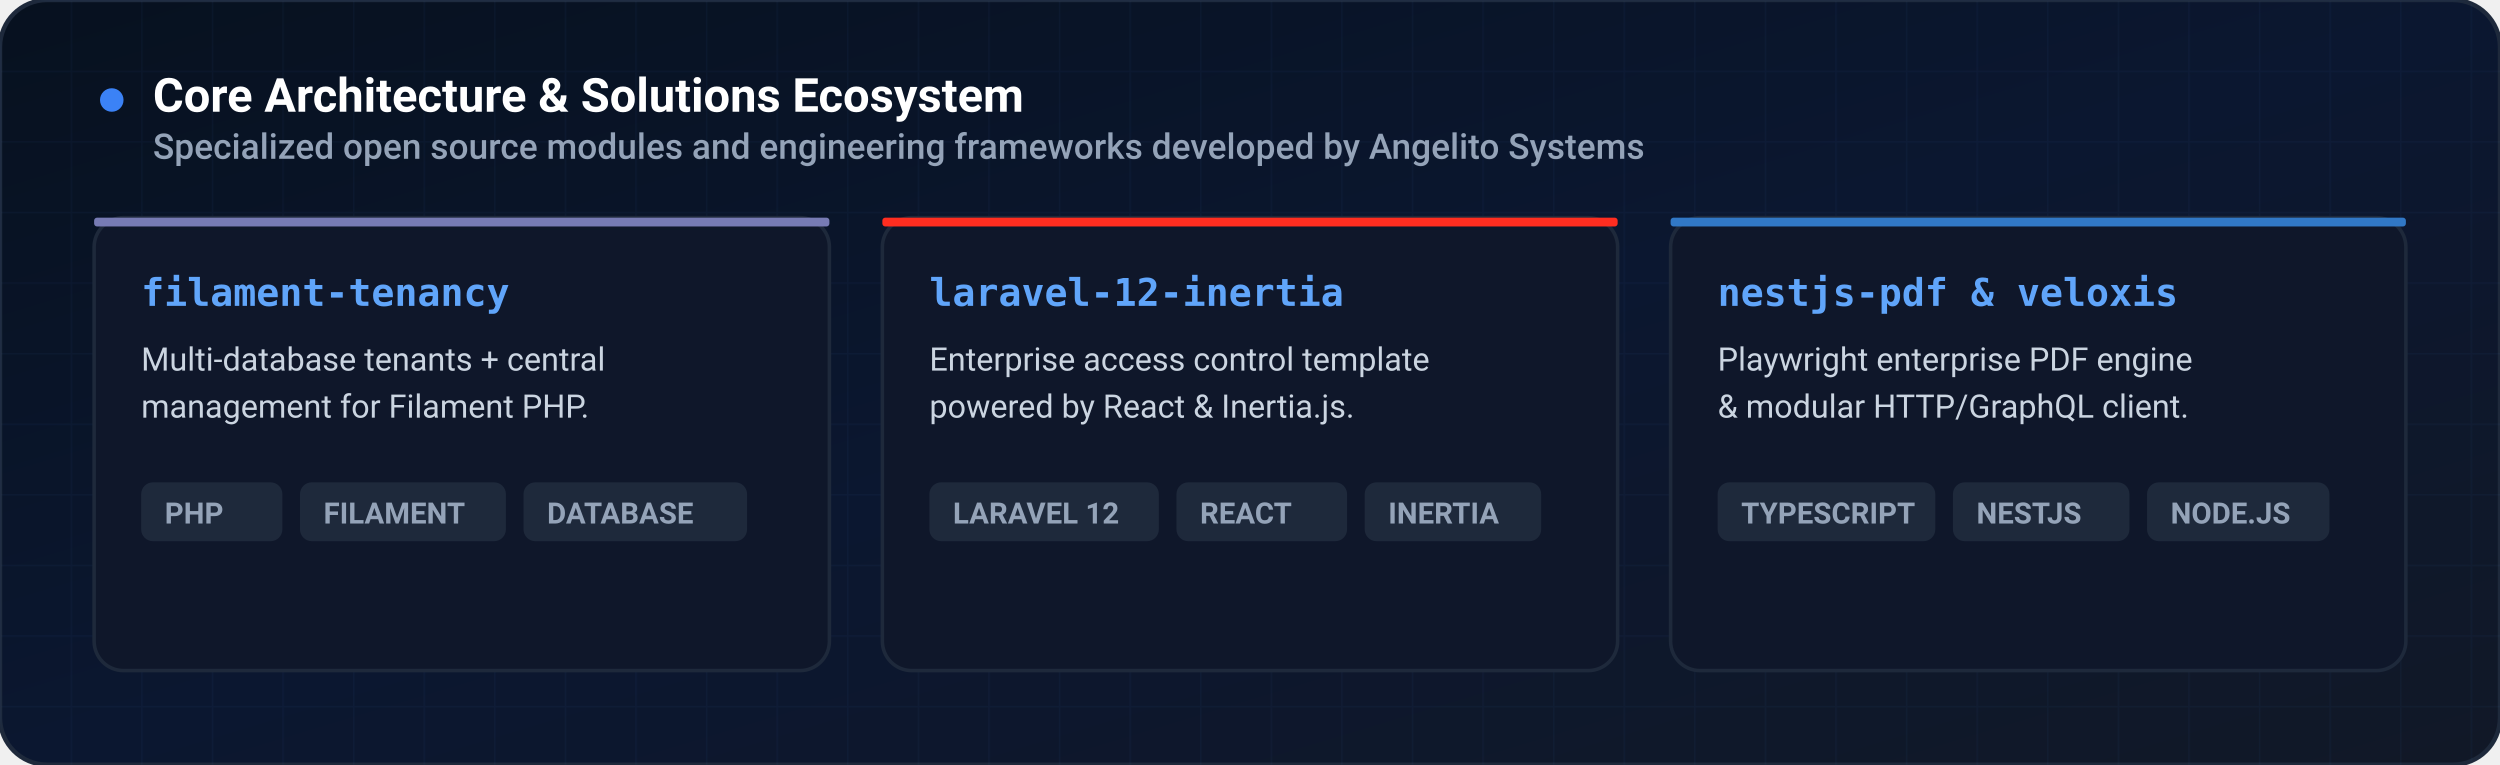
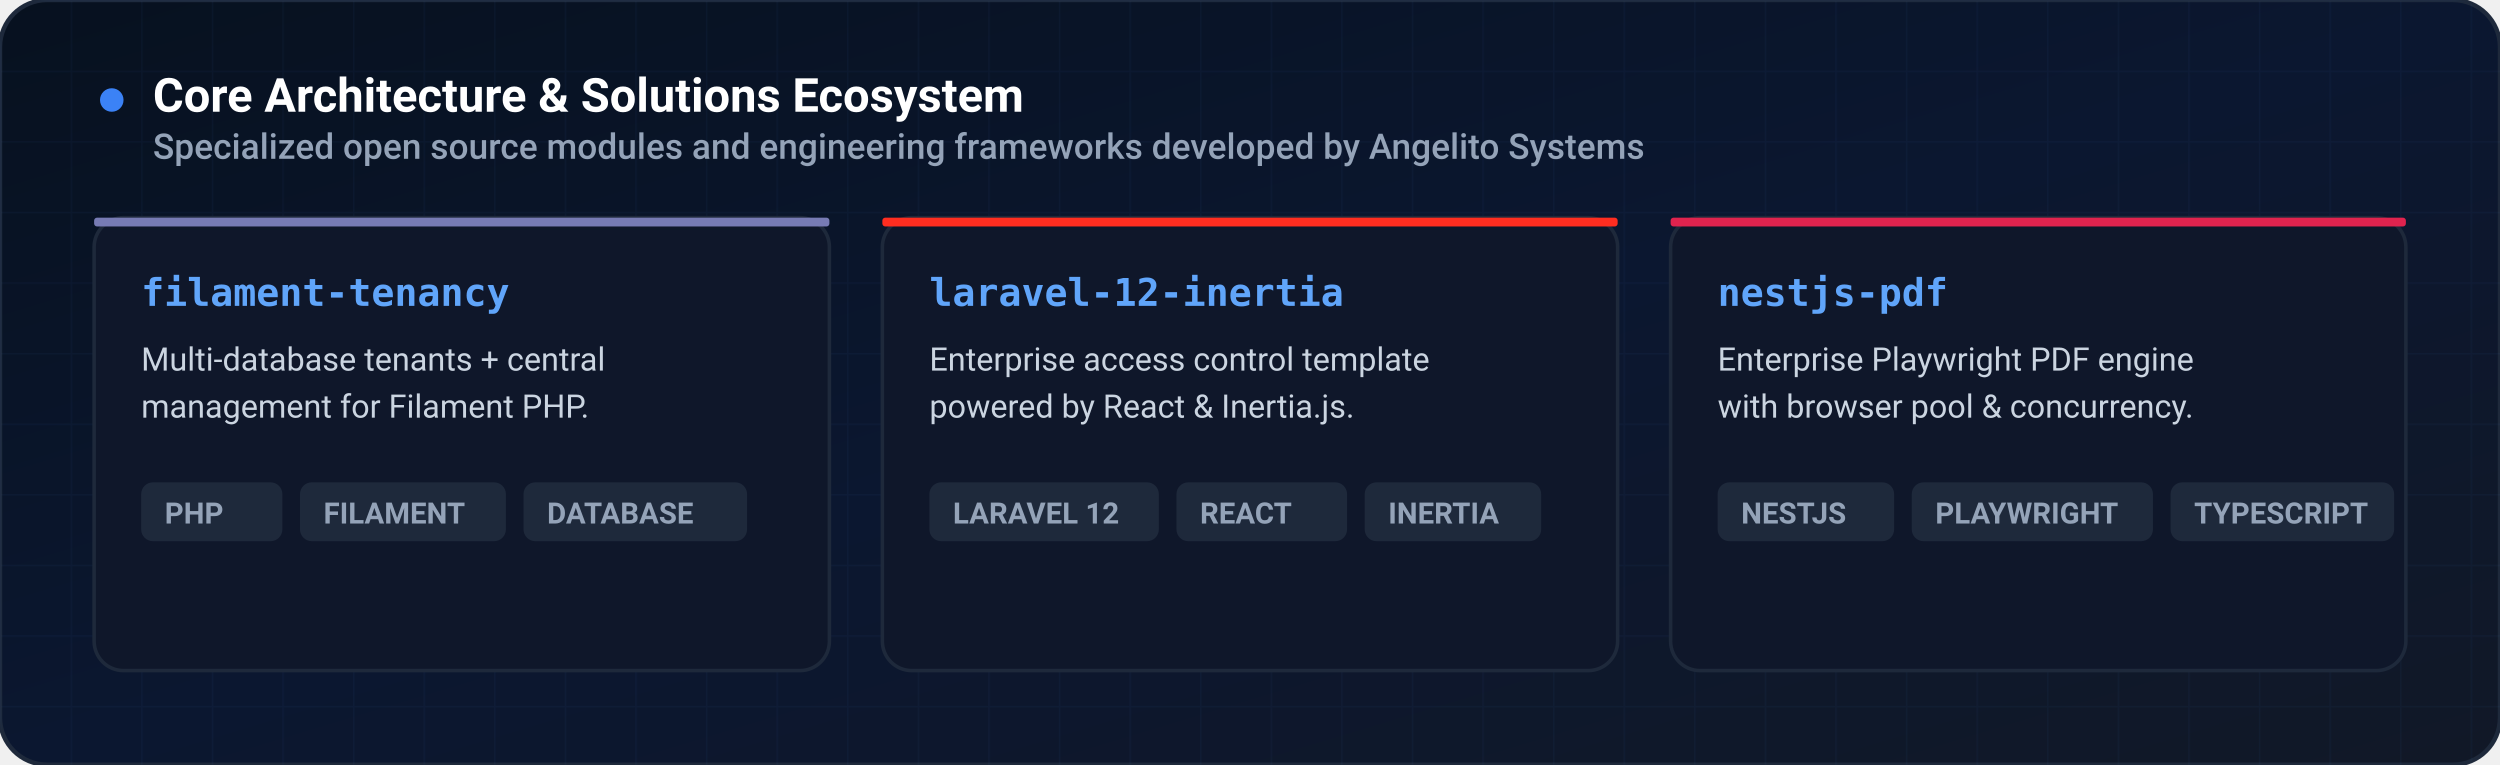
<svg xmlns="http://www.w3.org/2000/svg" viewBox="0 0 850 260" width="100%" height="auto">
  <defs>
    <linearGradient id="ecoBg" x1="0%" y1="0%" x2="100%" y2="100%">
      <stop offset="0%" stop-color="#07111F" />
      <stop offset="50%" stop-color="#0B1730" />
      <stop offset="100%" stop-color="#111827" />
    </linearGradient>
    <linearGradient id="brandGrad" x1="0%" y1="0%" x2="100%" y2="0%">
      <stop offset="0%" stop-color="#2563EB" />
      <stop offset="100%" stop-color="#60A5FA" />
    </linearGradient>
    <pattern id="ecoGrid" width="24" height="24" patternUnits="userSpaceOnUse">
      <path d="M 24 0 L 0 0 0 24" fill="none" stroke="#60A5FA" stroke-opacity="0.04" stroke-width="1" />
    </pattern>
  </defs>
  <style>
    .eco-title { font-family: -apple-system, BlinkMacSystemFont, 'Segoe UI', Roboto, Helvetica, Arial, sans-serif; font-size: 16px; font-weight: 700; fill: #FFFFFF; }
    .eco-subtitle { font-family: -apple-system, BlinkMacSystemFont, 'Segoe UI', Roboto, Helvetica, Arial, sans-serif; font-size: 12px; font-weight: 500; fill: #94A3B8; }
    .repo-name { font-family: 'JetBrains Mono', 'Fira Code', monospace; font-size: 13px; font-weight: 700; fill: #60A5FA; }
    .repo-desc { font-family: -apple-system, BlinkMacSystemFont, 'Segoe UI', Roboto, Helvetica, Arial, sans-serif; font-size: 11px; fill: #CBD5E1; }
    .repo-tag { font-family: -apple-system, BlinkMacSystemFont, 'Segoe UI', Roboto, Helvetica, Arial, sans-serif; font-size: 10px; font-weight: 600; fill: #94A3B8; }
  </style>
  <rect width="850" height="260" rx="16" fill="url(#ecoBg)" stroke="#1E293B" stroke-width="1.5" />
  <rect width="850" height="260" rx="16" fill="url(#ecoGrid)" />
  <g transform="translate(32, 28)">
    <circle cx="6" cy="6" r="4" fill="#3B82F6" />
    <text x="20" y="10" class="eco-title">Core Architecture &amp; Solutions Ecosystem</text>
    <text x="20" y="26" class="eco-subtitle">Specialized open source modules and engineering frameworks developed by Angelito Systems</text>
  </g>
  <g transform="translate(32, 74)">
    <g transform="translate(0, 0)">
      <rect width="250" height="154" rx="10" fill="#0F172A" stroke="#1E293B" stroke-width="1.2" />
      <rect x="0" y="0" width="250" height="3" rx="1" fill="#777BB4" />
      <g transform="translate(16, 20)">
        <text x="0" y="10" class="repo-name">filament-tenancy</text>
        <text x="0" y="32" class="repo-desc">Multi-database tenants + central</text>
        <text x="0" y="48" class="repo-desc">management for Filament PHP.</text>
        <g transform="translate(0, 70)">
          <rect width="48" height="20" rx="4" fill="#1E293B" />
          <text x="8" y="14" class="repo-tag">PHP</text>
          <rect x="54" width="70" height="20" rx="4" fill="#1E293B" />
          <text x="62" y="14" class="repo-tag">FILAMENT</text>
          <rect x="130" width="76" height="20" rx="4" fill="#1E293B" />
          <text x="138" y="14" class="repo-tag">DATABASE</text>
        </g>
      </g>
    </g>
    <g transform="translate(268, 0)">
      <rect width="250" height="154" rx="10" fill="#0F172A" stroke="#1E293B" stroke-width="1.2" />
      <rect x="0" y="0" width="250" height="3" rx="1" fill="#FF2D20" />
      <g transform="translate(16, 20)">
        <text x="0" y="10" class="repo-name">laravel-12-inertia</text>
        <text x="0" y="32" class="repo-desc">Enterprise access control template</text>
        <text x="0" y="48" class="repo-desc">powered by React &amp; Inertia.js.</text>
        <g transform="translate(0, 70)">
          <rect width="78" height="20" rx="4" fill="#1E293B" />
          <text x="8" y="14" class="repo-tag">LARAVEL 12</text>
          <rect x="84" width="58" height="20" rx="4" fill="#1E293B" />
          <text x="92" y="14" class="repo-tag">REACT</text>
          <rect x="148" width="60" height="20" rx="4" fill="#1E293B" />
          <text x="156" y="14" class="repo-tag">INERTIA</text>
        </g>
      </g>
    </g>
    <g transform="translate(536, 0)">
      <rect width="250" height="154" rx="10" fill="#0F172A" stroke="#1E293B" stroke-width="1.2" />
-       <rect x="0" y="0" width="250" height="3" rx="1" fill="#3178C6" />
+       <rect x="0" y="0" width="250" height="3" rx="1" fill="#E0234E" />
      <g transform="translate(16, 20)">
-         <text x="0" y="10" class="repo-name">nestjs-pdf &amp; veloxis</text>
-         <text x="0" y="32" class="repo-desc">Playwright enterprise PDF engine</text>
-         <text x="0" y="48" class="repo-desc">&amp; modular HTTP/GraphQL client.</text>
+         <text x="0" y="10" class="repo-name">nestjs-pdf</text>
+         <text x="0" y="32" class="repo-desc">Enterprise Playwright PDF engine</text>
+         <text x="0" y="48" class="repo-desc">with browser pool &amp; concurrency.</text>
        <g transform="translate(0, 70)">
-           <rect width="74" height="20" rx="4" fill="#1E293B" />
-           <text x="8" y="14" class="repo-tag">TYPESCRIPT</text>
-           <rect x="80" width="60" height="20" rx="4" fill="#1E293B" />
-           <text x="88" y="14" class="repo-tag">NESTJS</text>
-           <rect x="146" width="62" height="20" rx="4" fill="#1E293B" />
-           <text x="154" y="14" class="repo-tag">NODE.JS</text>
+           <rect width="60" height="20" rx="4" fill="#1E293B" />
+           <text x="8" y="14" class="repo-tag">NESTJS</text>
+           <rect x="66" width="82" height="20" rx="4" fill="#1E293B" />
+           <text x="74" y="14" class="repo-tag">PLAYWRIGHT</text>
+           <rect x="154" width="76" height="20" rx="4" fill="#1E293B" />
+           <text x="162" y="14" class="repo-tag">TYPESCRIPT</text>
        </g>
      </g>
    </g>
  </g>
</svg>
